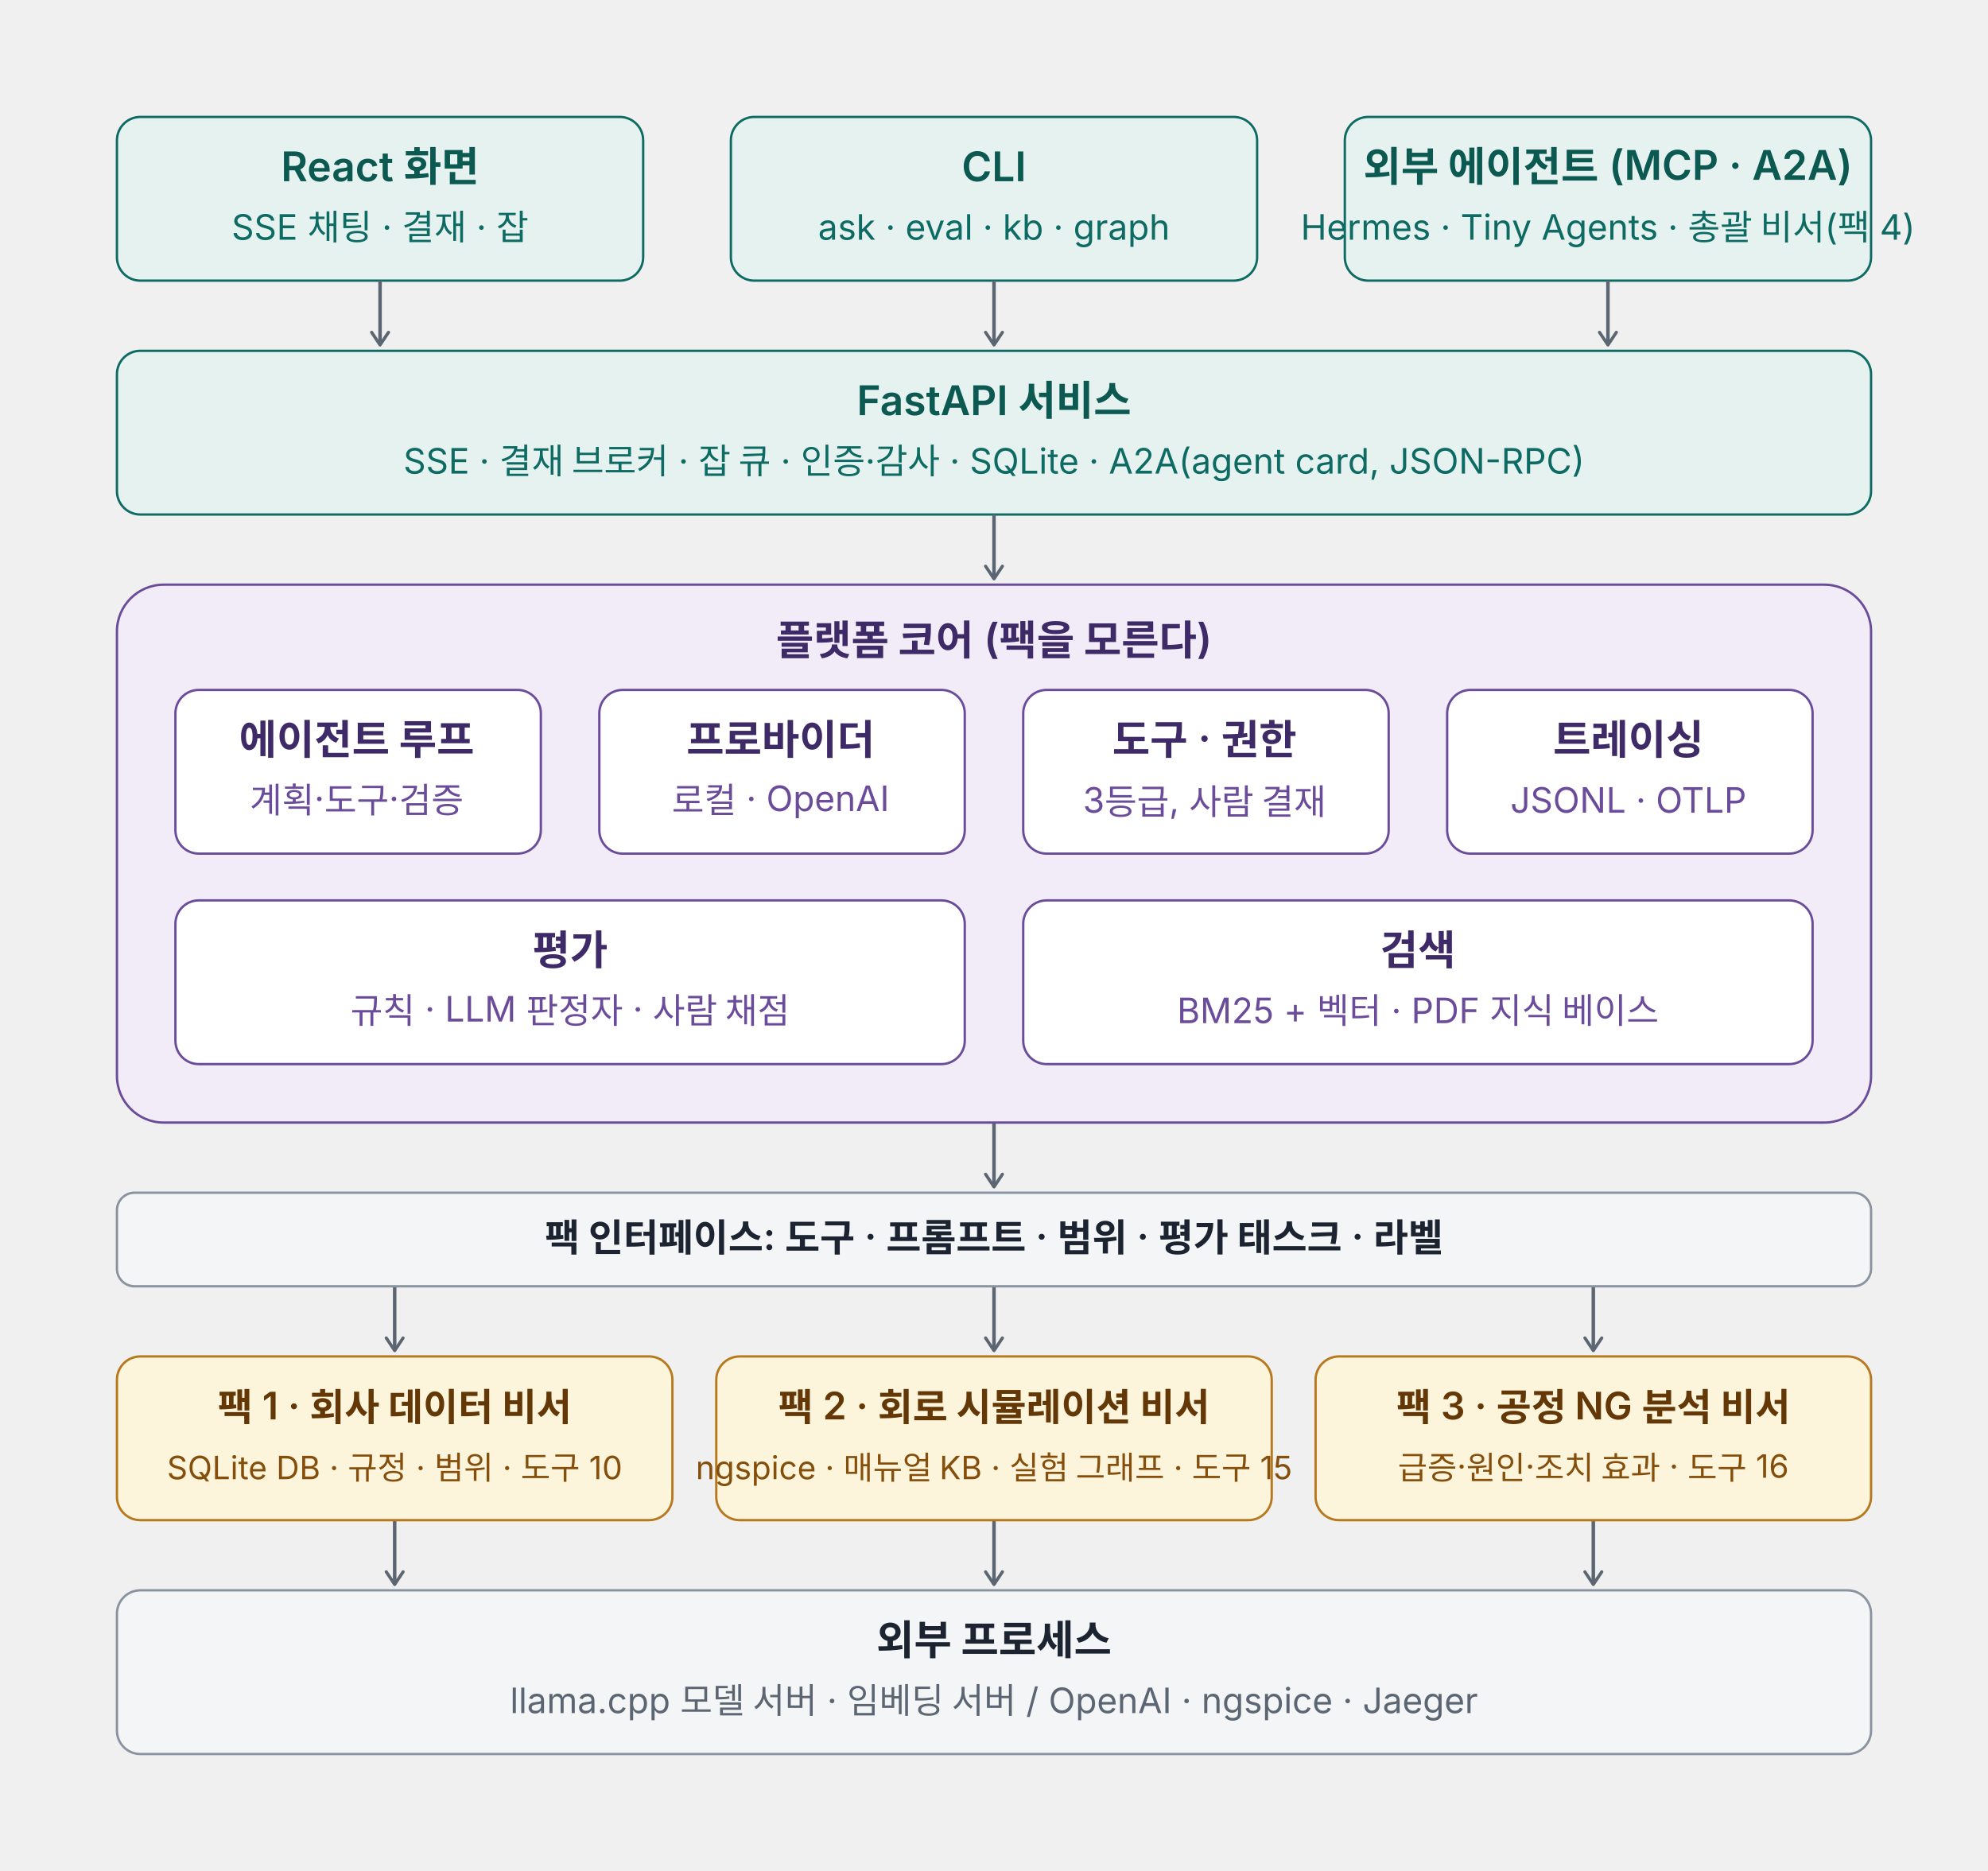
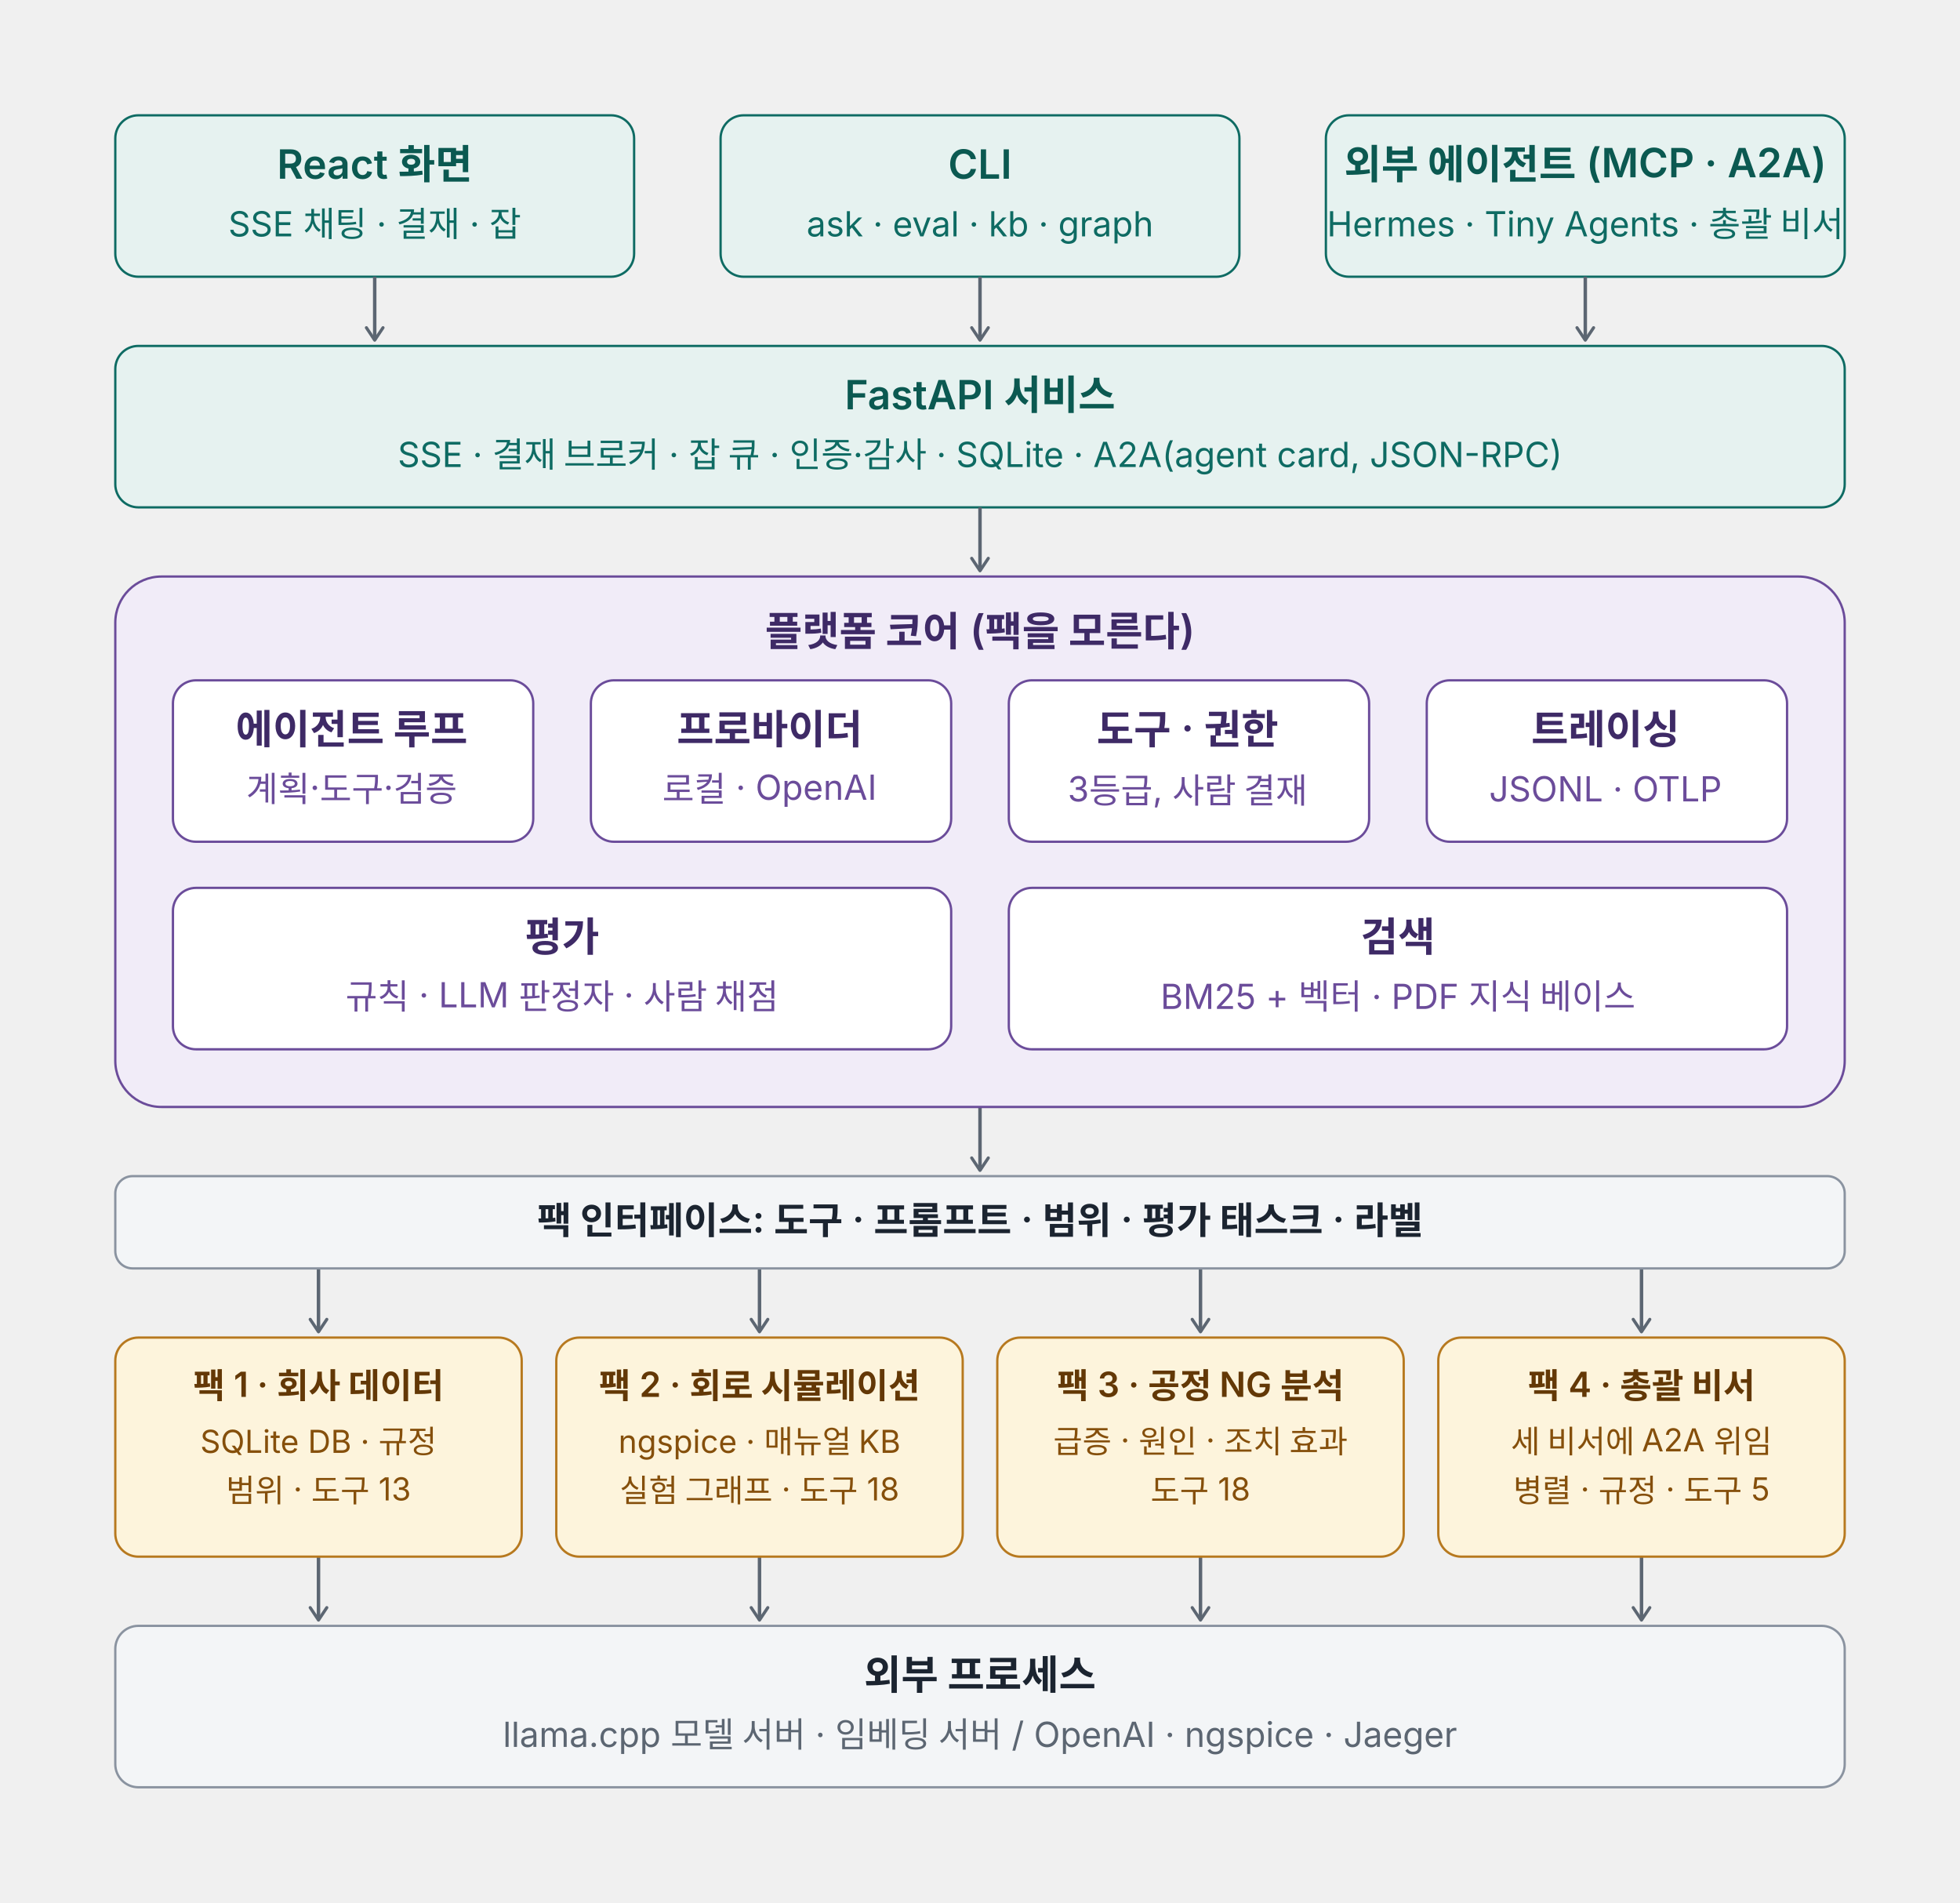
- <svg xmlns="http://www.w3.org/2000/svg" viewBox="0 0 680 640" width="680" height="640" font-family="Pretendard, -apple-system, 'Apple SD Gothic Neo', 'Noto Sans KR', sans-serif" font-size="12">
+ <svg xmlns="http://www.w3.org/2000/svg" viewBox="0 0 680 660" width="680" height="660" font-family="Pretendard, -apple-system, 'Apple SD Gothic Neo', 'Noto Sans KR', sans-serif" font-size="12">
  <defs>
    <marker id="a" viewBox="0 0 10 10" refX="8" refY="5" markerWidth="6" markerHeight="6" orient="auto">
      <path d="M2 1L8 5L2 9" fill="none" stroke="#5C6672" stroke-width="1.5" stroke-linecap="round" stroke-linejoin="round" />
    </marker>
  </defs>
  <g font-size="14" font-weight="600" fill="#0B5951">
    <rect x="40" y="40" width="180" height="56" rx="8" fill="#E6F2F0" stroke="#0E6B63" stroke-width="0.8" />
    <text x="130" y="62" text-anchor="middle">React 화면</text>
    <rect x="250" y="40" width="180" height="56" rx="8" fill="#E6F2F0" stroke="#0E6B63" stroke-width="0.8" />
    <text x="340" y="62" text-anchor="middle">CLI</text>
    <rect x="460" y="40" width="180" height="56" rx="8" fill="#E6F2F0" stroke="#0E6B63" stroke-width="0.8" />
    <text x="550" y="62" text-anchor="middle">외부 에이전트 (MCP · A2A)</text>
    <rect x="40" y="120" width="600" height="56" rx="8" fill="#E6F2F0" stroke="#0E6B63" stroke-width="0.8" />
    <text x="340" y="142" text-anchor="middle">FastAPI 서비스</text>
  </g>
  <g fill="#0E6B63">
    <text x="130" y="82" text-anchor="middle">SSE 채팅 · 결재 · 잡</text>
    <text x="340" y="82" text-anchor="middle">ask · eval · kb · graph</text>
-     <text x="550" y="82" text-anchor="middle">Hermes · Tiny Agents · 총괄 비서(팩 4)</text>
+     <text x="550" y="82" text-anchor="middle">Hermes · Tiny Agents · 총괄 비서</text>
    <text x="340" y="162" text-anchor="middle">SSE · 결재 브로커 · 잡 큐 · 인증·감사 · SQLite · A2A(agent card, JSON-RPC)</text>
  </g>
  <g stroke="#5C6672" stroke-width="1.2" marker-end="url(#a)">
    <line x1="130" y1="96" x2="130" y2="118" />
    <line x1="340" y1="96" x2="340" y2="118" />
    <line x1="550" y1="96" x2="550" y2="118" />
    <line x1="340" y1="176" x2="340" y2="198" />
    <line x1="340" y1="384" x2="340" y2="406" />
-     <line x1="135" y1="440" x2="135" y2="462" />
-     <line x1="340" y1="440" x2="340" y2="462" />
-     <line x1="545" y1="440" x2="545" y2="462" />
-     <line x1="135" y1="520" x2="135" y2="542" />
-     <line x1="340" y1="520" x2="340" y2="542" />
-     <line x1="545" y1="520" x2="545" y2="542" />
+     <line x1="110.5" y1="440" x2="110.5" y2="462" />
+     <line x1="263.5" y1="440" x2="263.5" y2="462" />
+     <line x1="416.5" y1="440" x2="416.5" y2="462" />
+     <line x1="569.5" y1="440" x2="569.5" y2="462" />
+     <line x1="110.5" y1="540" x2="110.5" y2="562" />
+     <line x1="263.5" y1="540" x2="263.5" y2="562" />
+     <line x1="416.5" y1="540" x2="416.5" y2="562" />
+     <line x1="569.5" y1="540" x2="569.5" y2="562" />
  </g>
  <rect x="40" y="200" width="600" height="184" rx="16" fill="#F1ECF8" stroke="#6B4C9A" stroke-width="0.8" />
  <text x="340" y="224" text-anchor="middle" font-size="14" font-weight="600" fill="#3E2A66">플랫폼 코어 (팩을 모른다)</text>
  <g font-size="14" font-weight="600" fill="#3E2A66">
    <rect x="60" y="236" width="125" height="56" rx="8" fill="#FFFFFF" stroke="#6B4C9A" stroke-width="0.8" />
    <text x="122" y="258" text-anchor="middle">에이전트 루프</text>
    <rect x="205" y="236" width="125" height="56" rx="8" fill="#FFFFFF" stroke="#6B4C9A" stroke-width="0.8" />
    <text x="267" y="258" text-anchor="middle">프로바이더</text>
    <rect x="350" y="236" width="125" height="56" rx="8" fill="#FFFFFF" stroke="#6B4C9A" stroke-width="0.8" />
    <text x="412" y="258" text-anchor="middle">도구 · 권한</text>
    <rect x="495" y="236" width="125" height="56" rx="8" fill="#FFFFFF" stroke="#6B4C9A" stroke-width="0.8" />
    <text x="557" y="258" text-anchor="middle">트레이싱</text>
    <rect x="60" y="308" width="270" height="56" rx="8" fill="#FFFFFF" stroke="#6B4C9A" stroke-width="0.8" />
    <text x="195" y="330" text-anchor="middle">평가</text>
    <rect x="350" y="308" width="270" height="56" rx="8" fill="#FFFFFF" stroke="#6B4C9A" stroke-width="0.8" />
    <text x="485" y="330" text-anchor="middle">검색</text>
  </g>
  <g fill="#6B4C9A">
    <text x="122" y="278" text-anchor="middle">계획·도구·검증</text>
    <text x="267" y="278" text-anchor="middle">로컬 · OpenAI</text>
    <text x="412" y="278" text-anchor="middle">3등급, 사람 결재</text>
    <text x="557" y="278" text-anchor="middle">JSONL · OTLP</text>
    <text x="195" y="350" text-anchor="middle">규칙 · LLM 판정자 · 사람 채점</text>
    <text x="485" y="350" text-anchor="middle">BM25 + 벡터 · PDF 지식 베이스</text>
  </g>
  <rect x="40" y="408" width="600" height="32" rx="6" fill="#F3F5F7" stroke="#8A93A0" stroke-width="0.8" />
  <text x="340" y="428" text-anchor="middle" font-size="13" font-weight="600" fill="#1B2430">팩 인터페이스: 도구 · 프롬프트 · 범위 · 평가 태스크 · 라벨</text>
-   <g font-size="13" font-weight="600" fill="#633806">
-     <rect x="40" y="464" width="190" height="56" rx="8" fill="#FDF4DC" stroke="#B7791F" stroke-width="0.8" />
-     <text x="135" y="486" text-anchor="middle">팩 1 · 회사 데이터 비서</text>
-     <rect x="245" y="464" width="190" height="56" rx="8" fill="#FDF4DC" stroke="#B7791F" stroke-width="0.8" />
-     <text x="340" y="486" text-anchor="middle">팩 2 · 회로 시뮬레이션 비서</text>
-     <rect x="450" y="464" width="190" height="56" rx="8" fill="#FDF4DC" stroke="#B7791F" stroke-width="0.8" />
-     <text x="545" y="486" text-anchor="middle">팩 3 · 공정 NG 분석 비서</text>
+   <g font-size="12" font-weight="600" fill="#633806">
+     <rect x="40" y="464" width="141" height="76" rx="8" fill="#FDF4DC" stroke="#B7791F" stroke-width="0.8" />
+     <text x="110.5" y="485" text-anchor="middle">팩 1 · 회사 데이터</text>
+     <rect x="193" y="464" width="141" height="76" rx="8" fill="#FDF4DC" stroke="#B7791F" stroke-width="0.8" />
+     <text x="263.5" y="485" text-anchor="middle">팩 2 · 회로 시뮬레이션</text>
+     <rect x="346" y="464" width="141" height="76" rx="8" fill="#FDF4DC" stroke="#B7791F" stroke-width="0.8" />
+     <text x="416.5" y="485" text-anchor="middle">팩 3 · 공정 NG 분석</text>
+     <rect x="499" y="464" width="141" height="76" rx="8" fill="#FDF4DC" stroke="#B7791F" stroke-width="0.8" />
+     <text x="569.5" y="485" text-anchor="middle">팩 4 · 총괄 비서</text>
  </g>
  <g fill="#854F0B" font-size="11">
-     <text x="135" y="506" text-anchor="middle">SQLite DB · 규정 · 범위 · 도구 10</text>
-     <text x="340" y="506" text-anchor="middle">ngspice · 매뉴얼 KB · 실험 그래프 · 도구 15</text>
-     <text x="545" y="506" text-anchor="middle">급증·원인·조치 효과 · 도구 16</text>
+     <text x="110.5" y="504" text-anchor="middle">SQLite DB · 규정</text>
+     <text x="110.5" y="521" text-anchor="middle">범위 · 도구 13</text>
+     <text x="263.5" y="504" text-anchor="middle">ngspice · 매뉴얼 KB</text>
+     <text x="263.5" y="521" text-anchor="middle">실험 그래프 · 도구 18</text>
+     <text x="416.5" y="504" text-anchor="middle">급증 · 원인 · 조치 효과</text>
+     <text x="416.5" y="521" text-anchor="middle">도구 18</text>
+     <text x="569.5" y="504" text-anchor="middle">세 비서에 A2A 위임</text>
+     <text x="569.5" y="521" text-anchor="middle">병렬 · 규정 · 도구 5</text>
  </g>
-   <rect x="40" y="544" width="600" height="56" rx="8" fill="#F3F5F7" stroke="#8A93A0" stroke-width="0.8" />
-   <text x="340" y="566" text-anchor="middle" font-size="14" font-weight="600" fill="#1B2430">외부 프로세스</text>
-   <text x="340" y="586" text-anchor="middle" fill="#5C6672">llama.cpp 모델 서버 · 임베딩 서버 / OpenAI · ngspice · Jaeger</text>
+   <rect x="40" y="564" width="600" height="56" rx="8" fill="#F3F5F7" stroke="#8A93A0" stroke-width="0.8" />
+   <text x="340" y="586" text-anchor="middle" font-size="14" font-weight="600" fill="#1B2430">외부 프로세스</text>
+   <text x="340" y="606" text-anchor="middle" fill="#5C6672">llama.cpp 모델 서버 · 임베딩 서버 / OpenAI · ngspice · Jaeger</text>
</svg>
